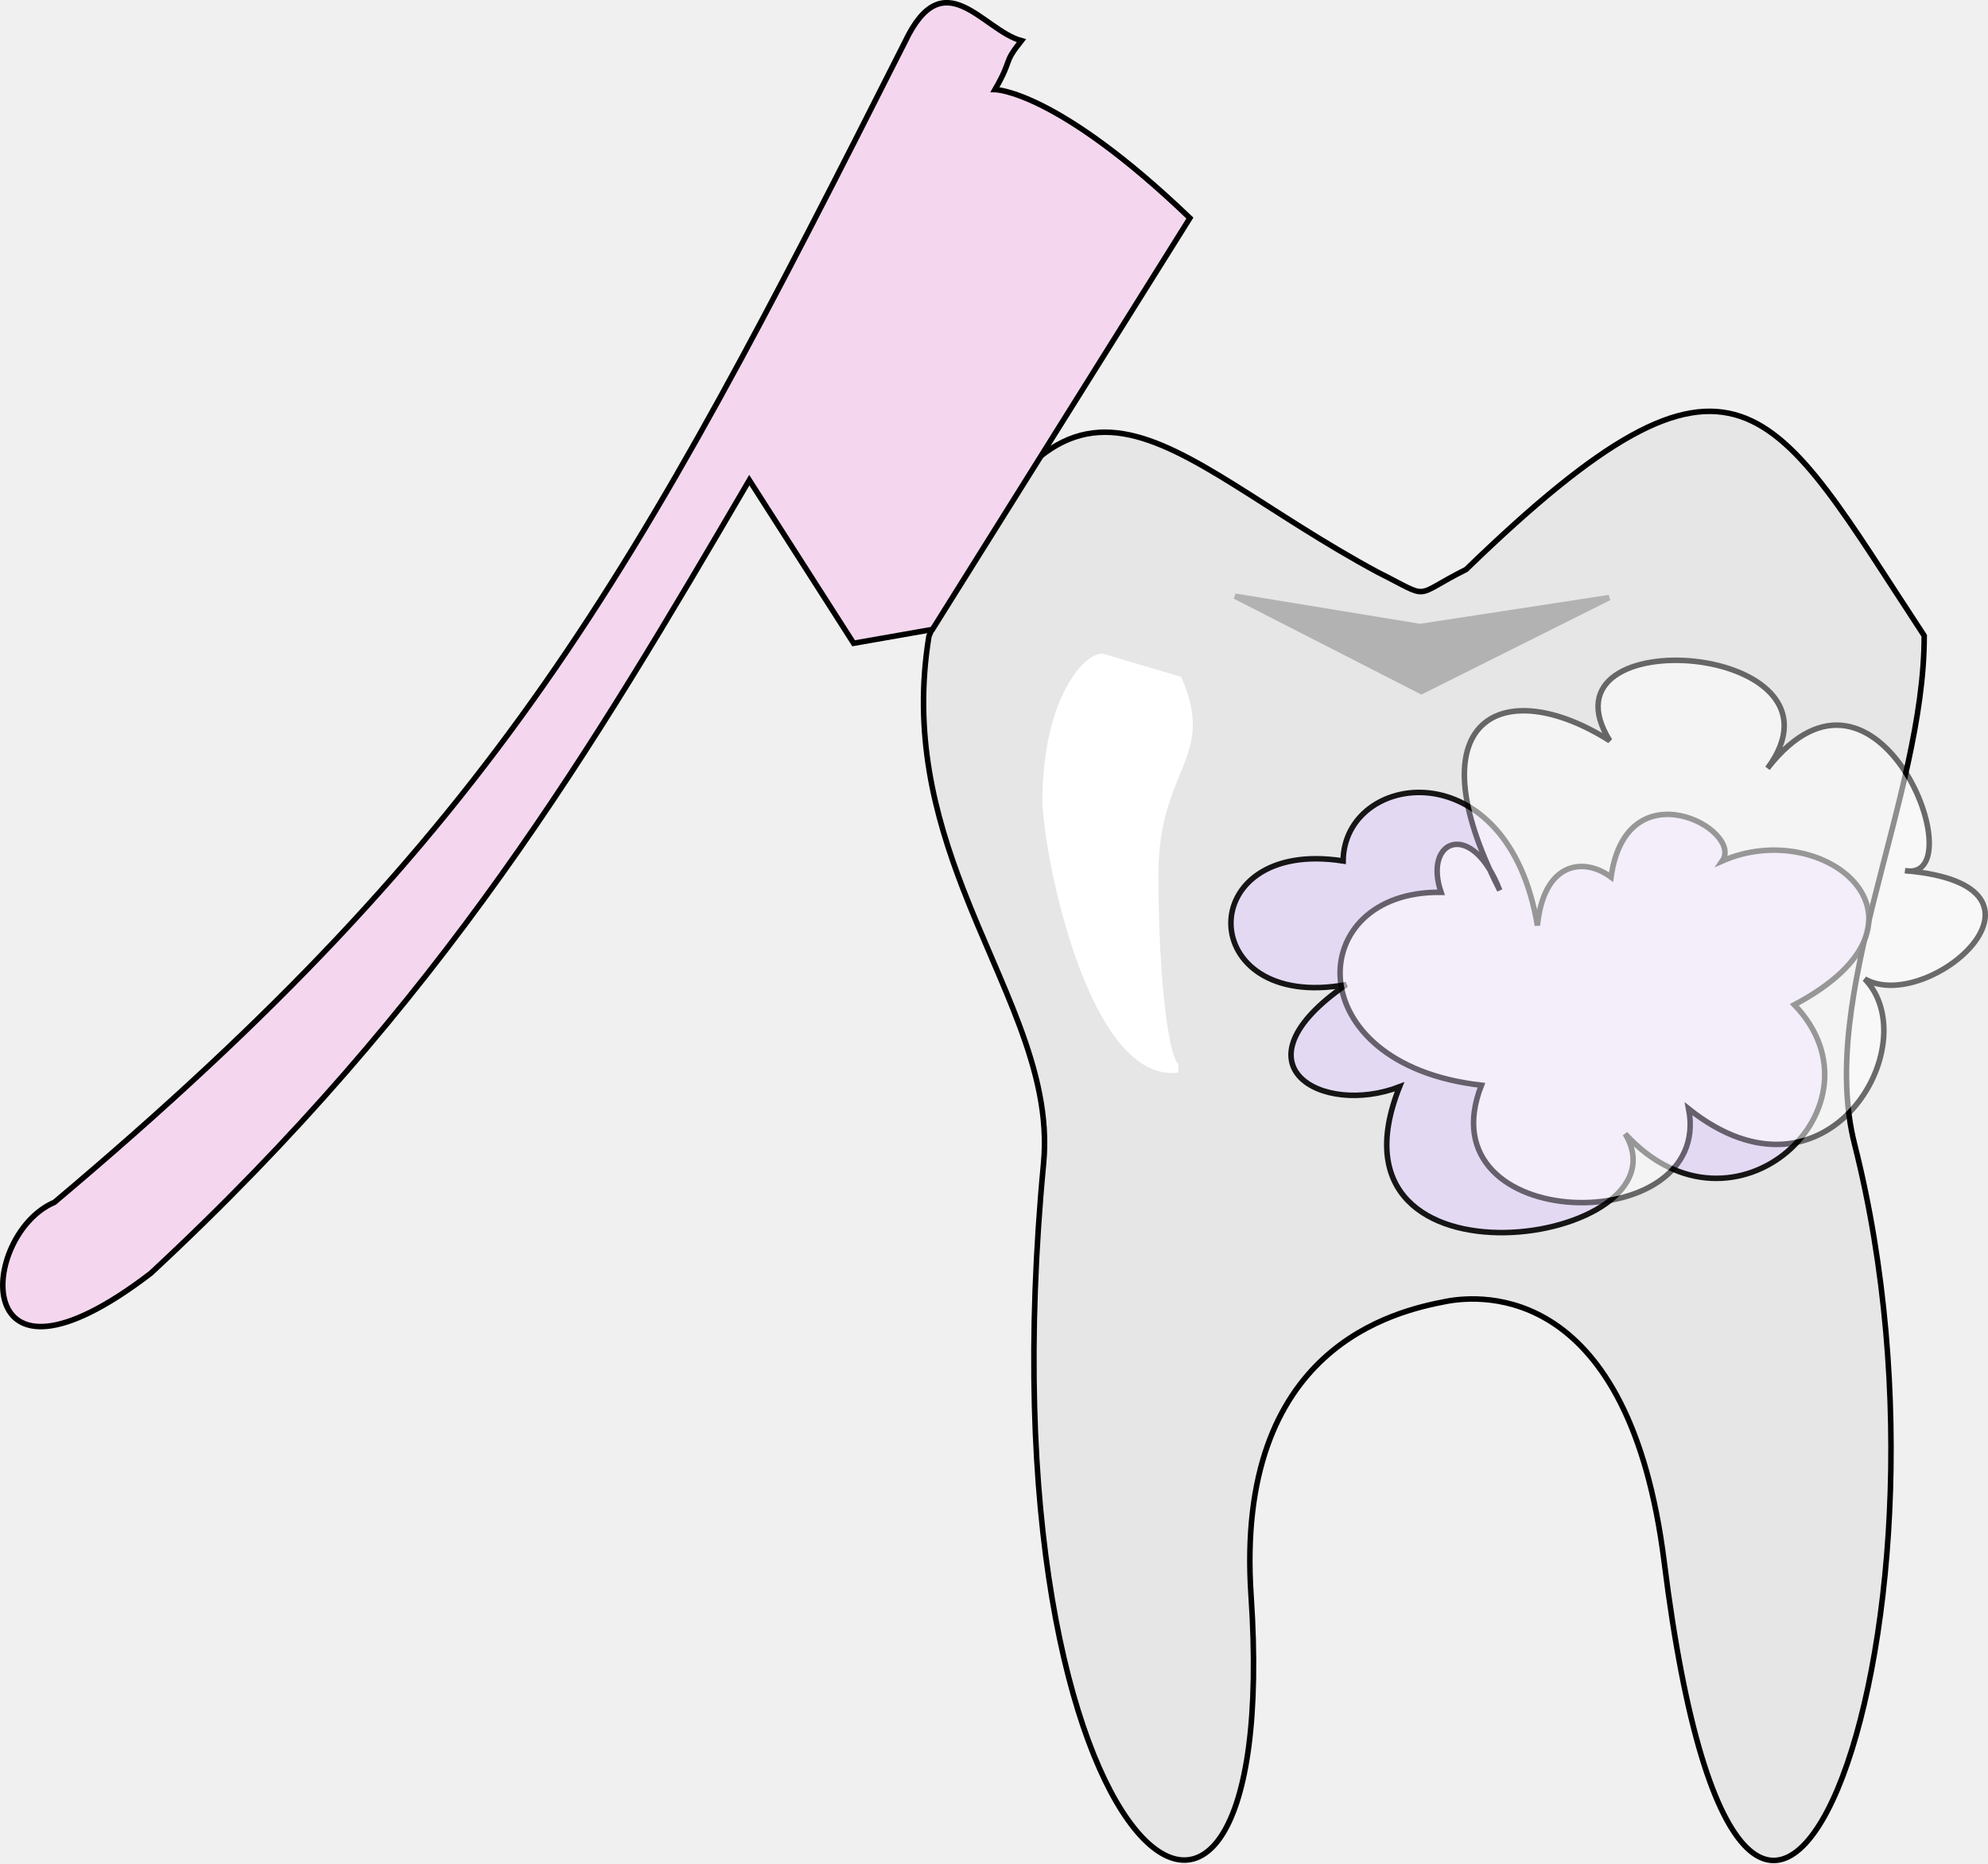
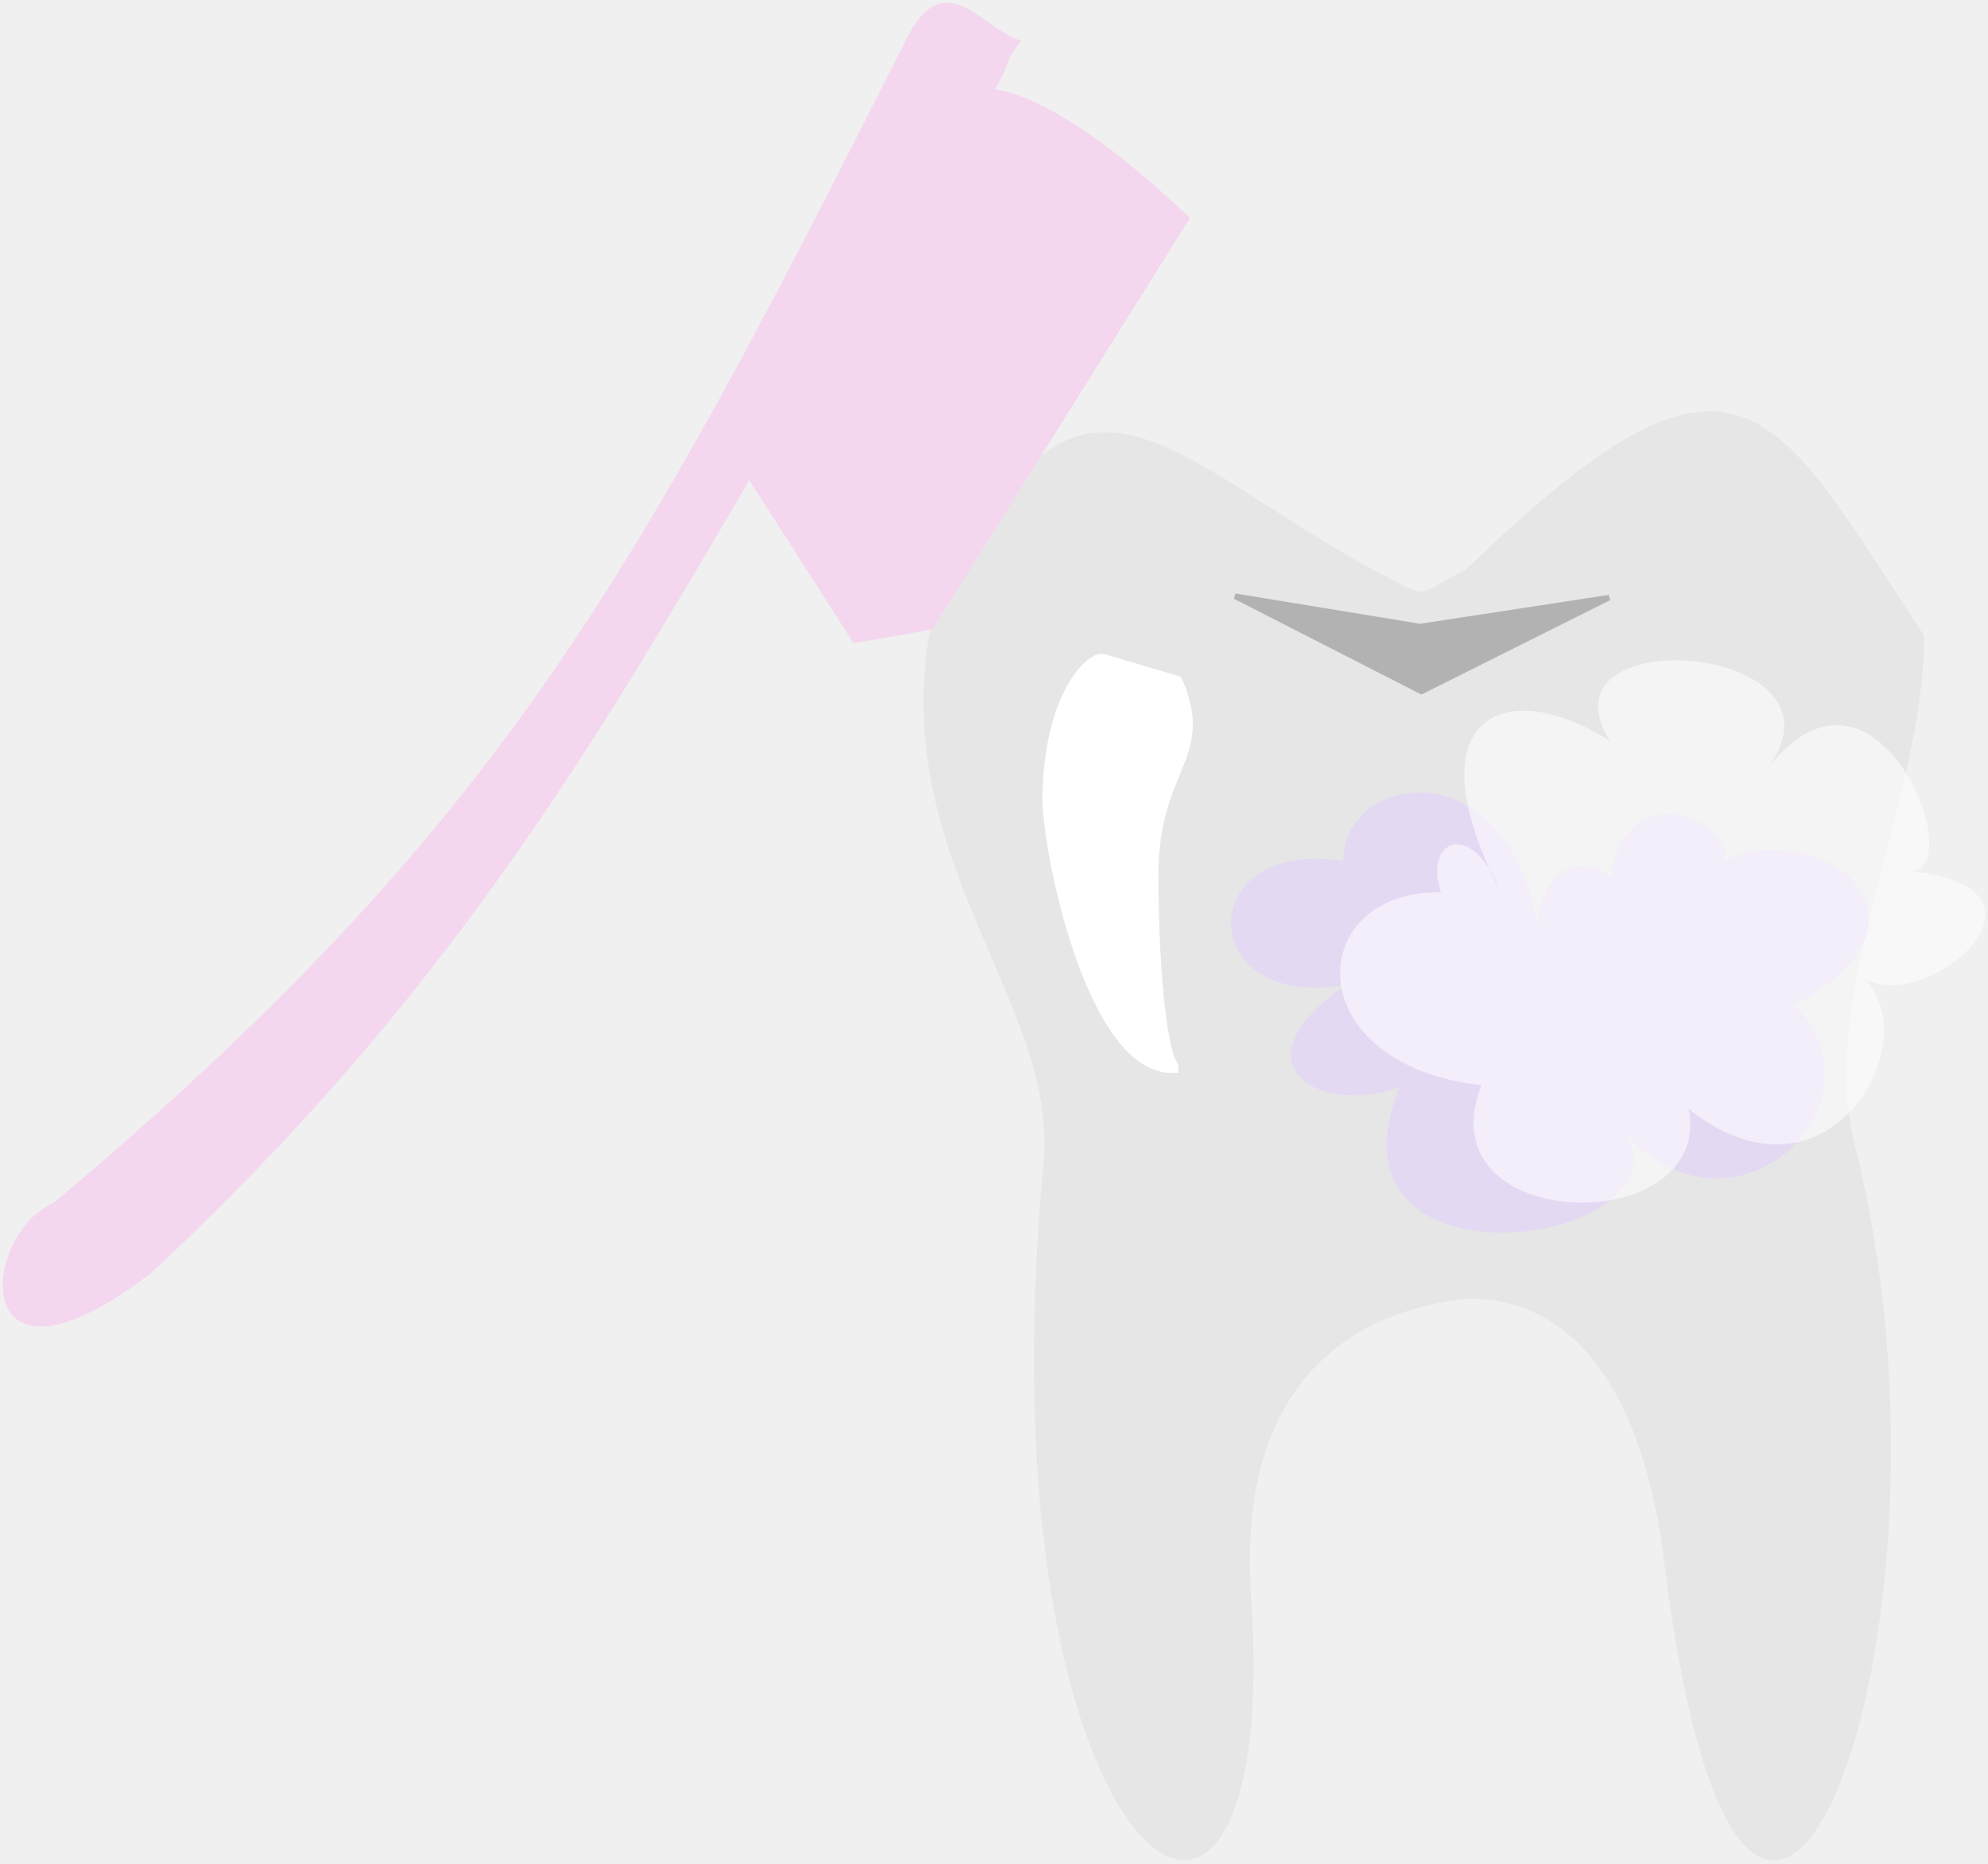
<svg xmlns="http://www.w3.org/2000/svg" width="360.181" height="337.563" id="svg2" version="1.1">
  <defs id="defs19" />
  <g id="g4" transform="translate(143.0223,60.77401)">
    <rect id="canvas_background" height="402" width="582" y="-1" x="-1" style="fill:none" />
  </g>
  <g id="g9" transform="translate(143.0223,48.77401)">
-     <path id="svg_2" d="m 119,187 c -9.044,1.744 -38.412,8.107 -35.356,53.324 5.956,88.112 -49.807,50.424 -37.591,-78.363 0.802,-8.456 -1.279,-16.668 -4.433,-25.105 -1.444,-3.863 -3.113,-7.774 -4.833,-11.777 -1.79,-4.166 -3.635,-8.431 -5.34,-12.848 C 26.281,98.848 22.407,84.079 25.277,66.51 50.773,5.625 66.715,33.421 106.602,54.898 c 10,5 6,4.5 16,-0.5 49.5,-47.962 55.356,-30.009 83,12 0.028,29.505 -19.475,65.05 -12.621,92.109 22.767,89.878 -19.425,196.394 -34.479,75.777 C 152.181,183.649 125.421,185.782 119,187 Z" style="fill:#e6e6e6;stroke:#000000;stroke-opacity:1" />
+     <path id="svg_2" d="m 119,187 c -9.044,1.744 -38.412,8.107 -35.356,53.324 5.956,88.112 -49.807,50.424 -37.591,-78.363 0.802,-8.456 -1.279,-16.668 -4.433,-25.105 -1.444,-3.863 -3.113,-7.774 -4.833,-11.777 -1.79,-4.166 -3.635,-8.431 -5.34,-12.848 C 26.281,98.848 22.407,84.079 25.277,66.51 50.773,5.625 66.715,33.421 106.602,54.898 c 10,5 6,4.5 16,-0.5 49.5,-47.962 55.356,-30.009 83,12 0.028,29.505 -19.475,65.05 -12.621,92.109 22.767,89.878 -19.425,196.394 -34.479,75.777 C 152.181,183.649 125.421,185.782 119,187 Z" style="fill:#e6e6e6;stroke:none;stroke-opacity:1" />
    <path id="svg_3" d="m 56.889,70.464 13.527,4 c 6.122,14 -4.305,15.744 -4.305,35.166 0,19.422 1.928,35.166 4.305,35.166 -15.029,2.003 -23.341,-36.716 -23.832,-48.166 0,-19.422 8.025,-26.841 10.305,-26.166 z" style="fill:#ffffff;stroke:#ffffff;stroke-width:1.5" />
    <path id="svg_6" d="M 114.25,64.746 148.507,59.502 114.505,76.503 80.749,59.246 Z" stroke-width="null" style="fill:#b2b2b2;stroke:#b2b2b2" />
-     <path style="opacity:0.91;fill:#e3d7f4;fill-rule:evenodd;stroke:#000000;stroke-width:1px;stroke-linecap:butt;stroke-linejoin:miter;stroke-opacity:1" d="m 100.323,107.21 c -27.478,-4.307 -26.914,27.437 0.568,22.403 -21.087,14.559 -4.437,23.931 9.651,18.507 -15.579,39.016 52.991,28.59 40.877,8.523 19.769,21.638 48.237,-5.106 30.658,-23.377 28.691,-15.209 5.514,-34.224 -13.058,-26.056 3.938,-5.673 -17.324,-17.153 -20.155,2.922 -5.043,-3.729 -12.209,-2.67 -13.342,8.766 C 130.128,86.681 100.471,91.015 100.323,107.21 Z" id="path4163" />
-     <path style="opacity:0.557;fill:#ffffff;fill-rule:evenodd;stroke:#000000;stroke-width:1px;stroke-linecap:butt;stroke-linejoin:miter;stroke-opacity:1" d="m 118.066,112.89 c -24.905,-0.371 -26.163,31.164 7.31,34.95 -10.66,27.128 42.103,28.036 37.548,4.28 25.077,19.973 43.281,-11.795 31.899,-23.538 11.487,6.549 38.501,-16.97 7.31,-19.615 12.875,2.327 -4.791,-44.396 -24.921,-18.545 16.801,-22.743 -42.445,-27.273 -28.576,-4.993 -19.126,-12.112 -35.976,-4.367 -19.937,27.104 -4.98,-12.931 -13.928,-9.251 -10.633,0.357 z" id="path4165" />
-     <path style="fill:#f4d7ee;fill-rule:evenodd;stroke:#000000;stroke-width:1px;stroke-linecap:butt;stroke-linejoin:miter;stroke-opacity:1" d="m 37.249,-32.547 c 0,0 11.105,0.074 35.311,23.28 L 25.911,65.266 11.635,67.768 -7.264,38.216 c -28.598,48.865 -55.441,94.479 -108.454,143.706 -33.326,25.532 -31.056,-7.047 -17.453,-12.865 80.484,-67.754 104.742,-112.398 154.106,-210.235 7.031,-14.83 14.063,-2.135 21.094,-0.225 -3.463,4.349 -1.427,3.035 -4.78,8.856 z" id="path4187" />
+     <path style="opacity:0.91;fill:#e3d7f4;fill-rule:evenodd;stroke:none;stroke-width:1px;stroke-linecap:butt;stroke-linejoin:miter;stroke-opacity:1" d="m 100.323,107.21 c -27.478,-4.307 -26.914,27.437 0.568,22.403 -21.087,14.559 -4.437,23.931 9.651,18.507 -15.579,39.016 52.991,28.59 40.877,8.523 19.769,21.638 48.237,-5.106 30.658,-23.377 28.691,-15.209 5.514,-34.224 -13.058,-26.056 3.938,-5.673 -17.324,-17.153 -20.155,2.922 -5.043,-3.729 -12.209,-2.67 -13.342,8.766 C 130.128,86.681 100.471,91.015 100.323,107.21 Z" id="path4163" />
+     <path style="opacity:0.557;fill:#ffffff;fill-rule:evenodd;stroke:none;stroke-width:1px;stroke-linecap:butt;stroke-linejoin:miter;stroke-opacity:1" d="m 118.066,112.89 c -24.905,-0.371 -26.163,31.164 7.31,34.95 -10.66,27.128 42.103,28.036 37.548,4.28 25.077,19.973 43.281,-11.795 31.899,-23.538 11.487,6.549 38.501,-16.97 7.31,-19.615 12.875,2.327 -4.791,-44.396 -24.921,-18.545 16.801,-22.743 -42.445,-27.273 -28.576,-4.993 -19.126,-12.112 -35.976,-4.367 -19.937,27.104 -4.98,-12.931 -13.928,-9.251 -10.633,0.357 z" id="path4165" />
+     <path style="fill:#f4d7ee;fill-rule:evenodd;stroke:none;stroke-width:1px;stroke-linecap:butt;stroke-linejoin:miter;stroke-opacity:1" d="m 37.249,-32.547 c 0,0 11.105,0.074 35.311,23.28 L 25.911,65.266 11.635,67.768 -7.264,38.216 c -28.598,48.865 -55.441,94.479 -108.454,143.706 -33.326,25.532 -31.056,-7.047 -17.453,-12.865 80.484,-67.754 104.742,-112.398 154.106,-210.235 7.031,-14.83 14.063,-2.135 21.094,-0.225 -3.463,4.349 -1.427,3.035 -4.78,8.856 z" id="path4187" />
  </g>
</svg>
